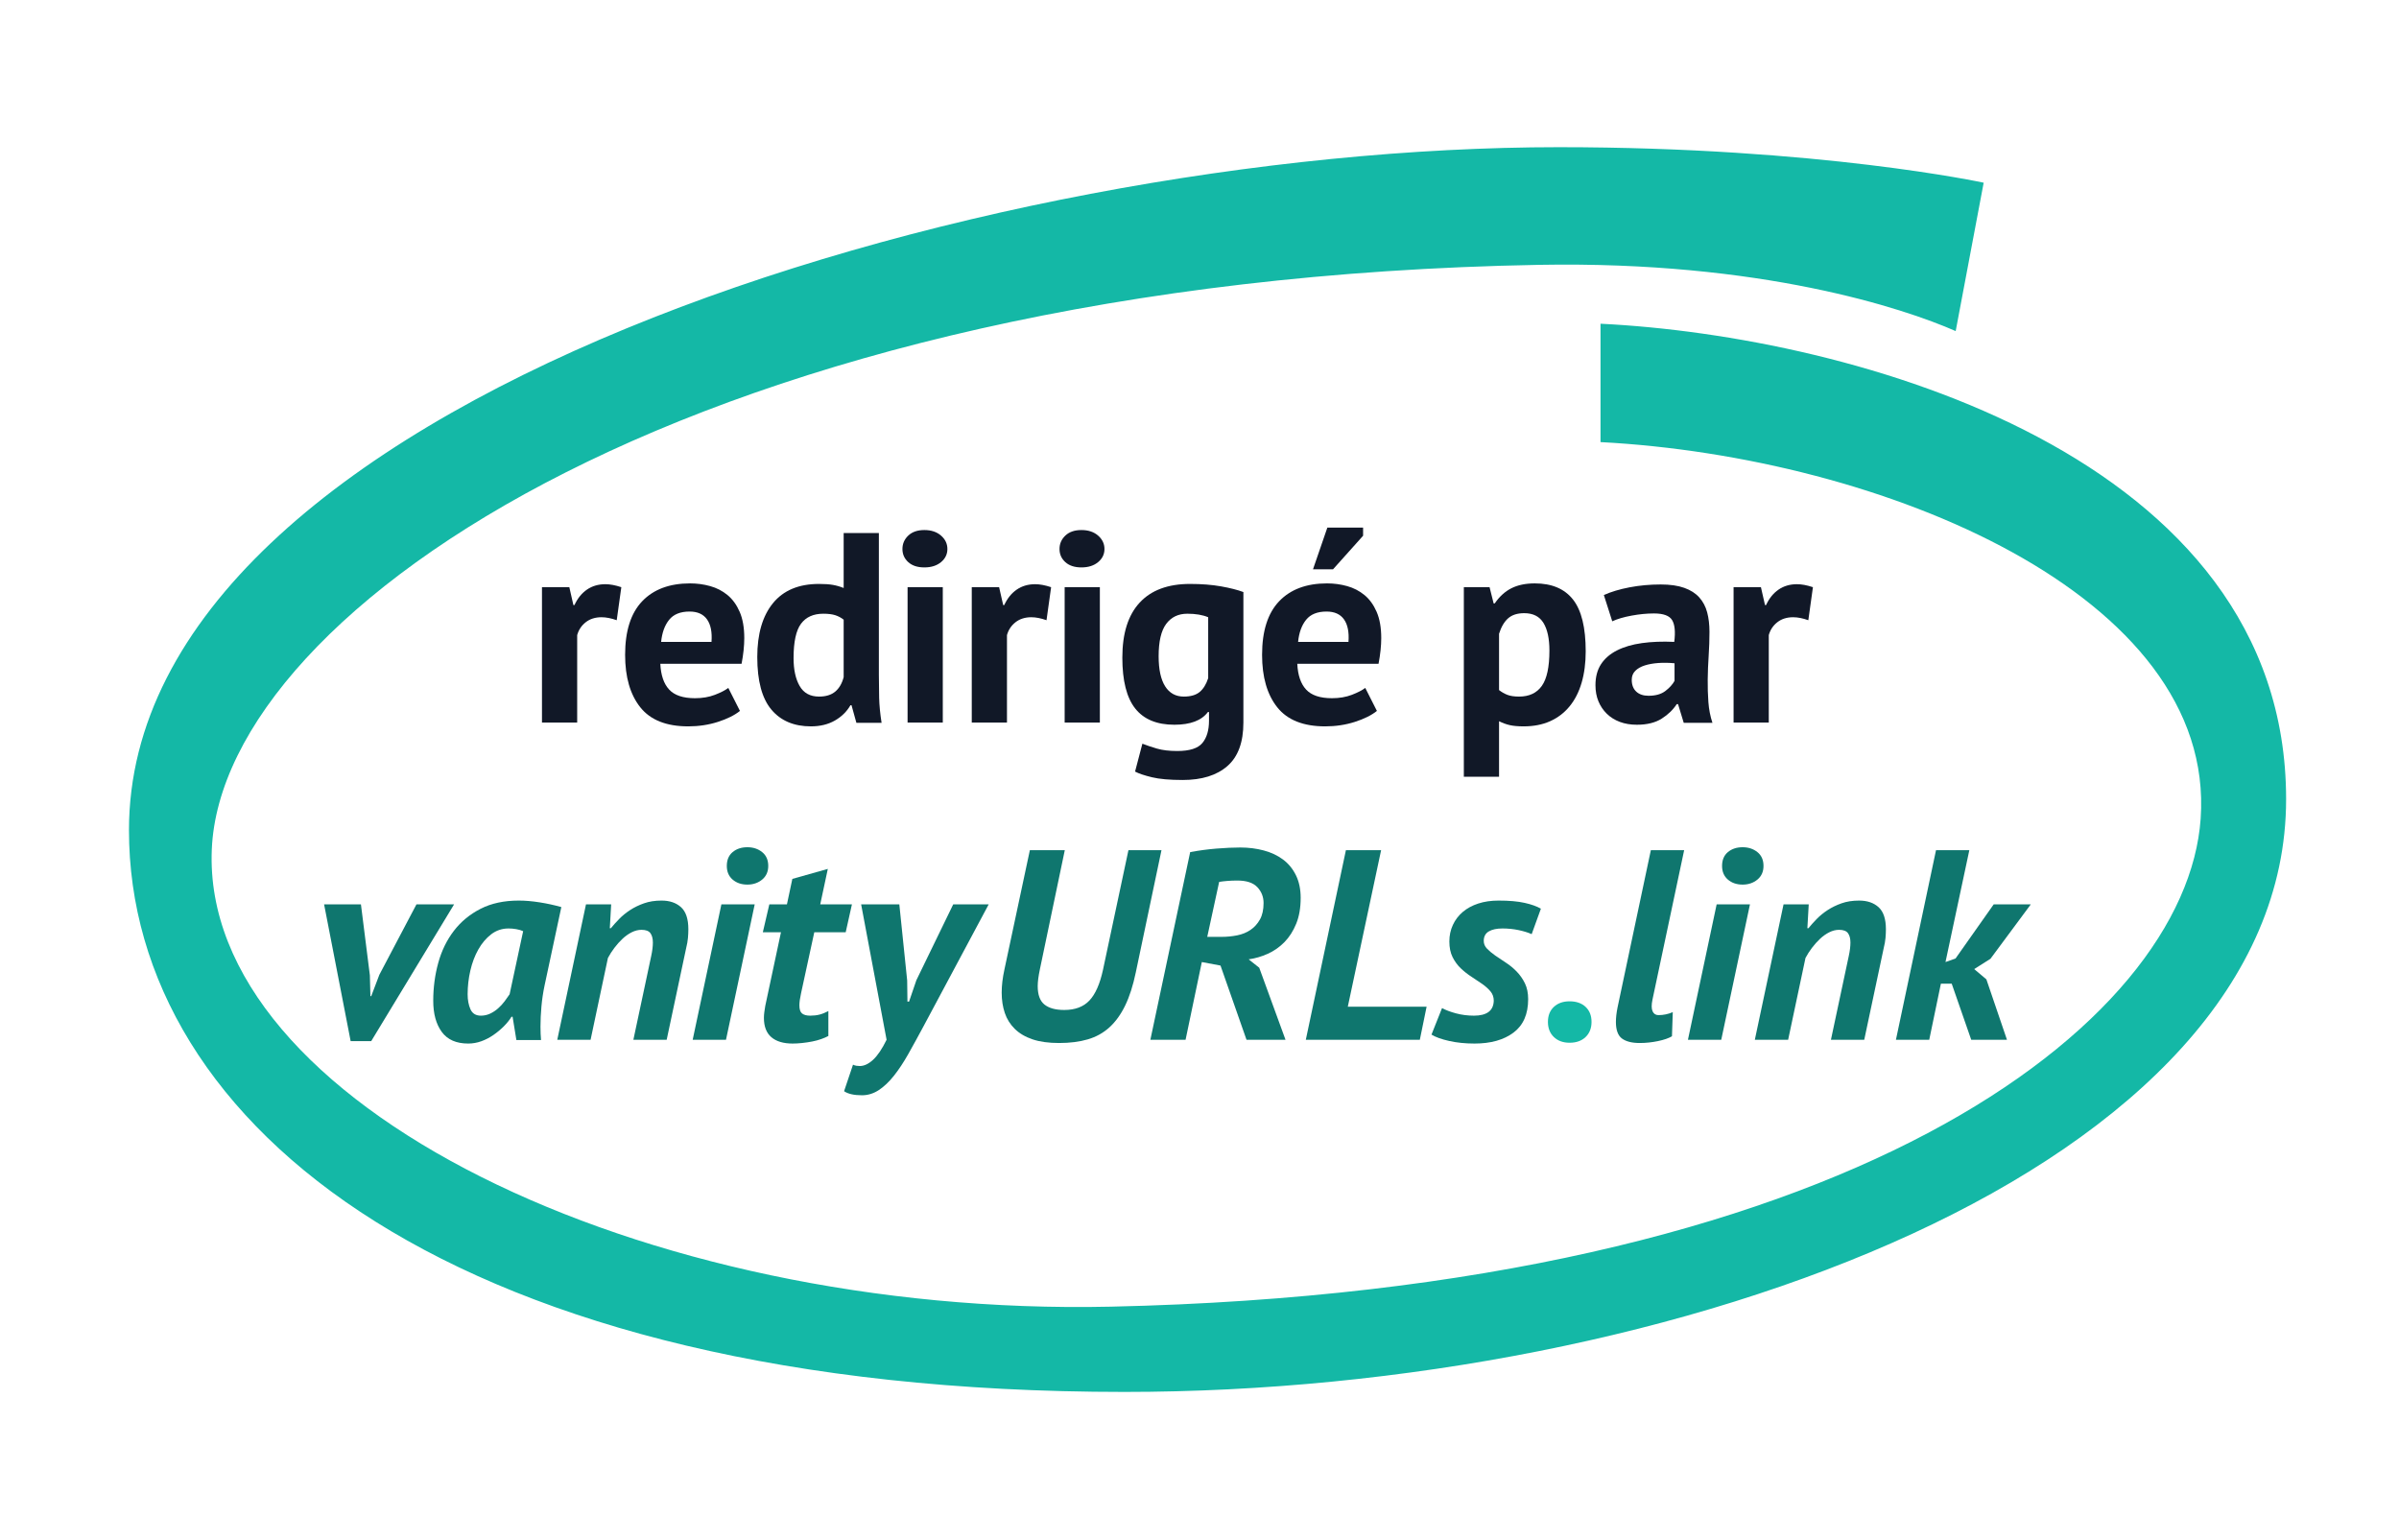
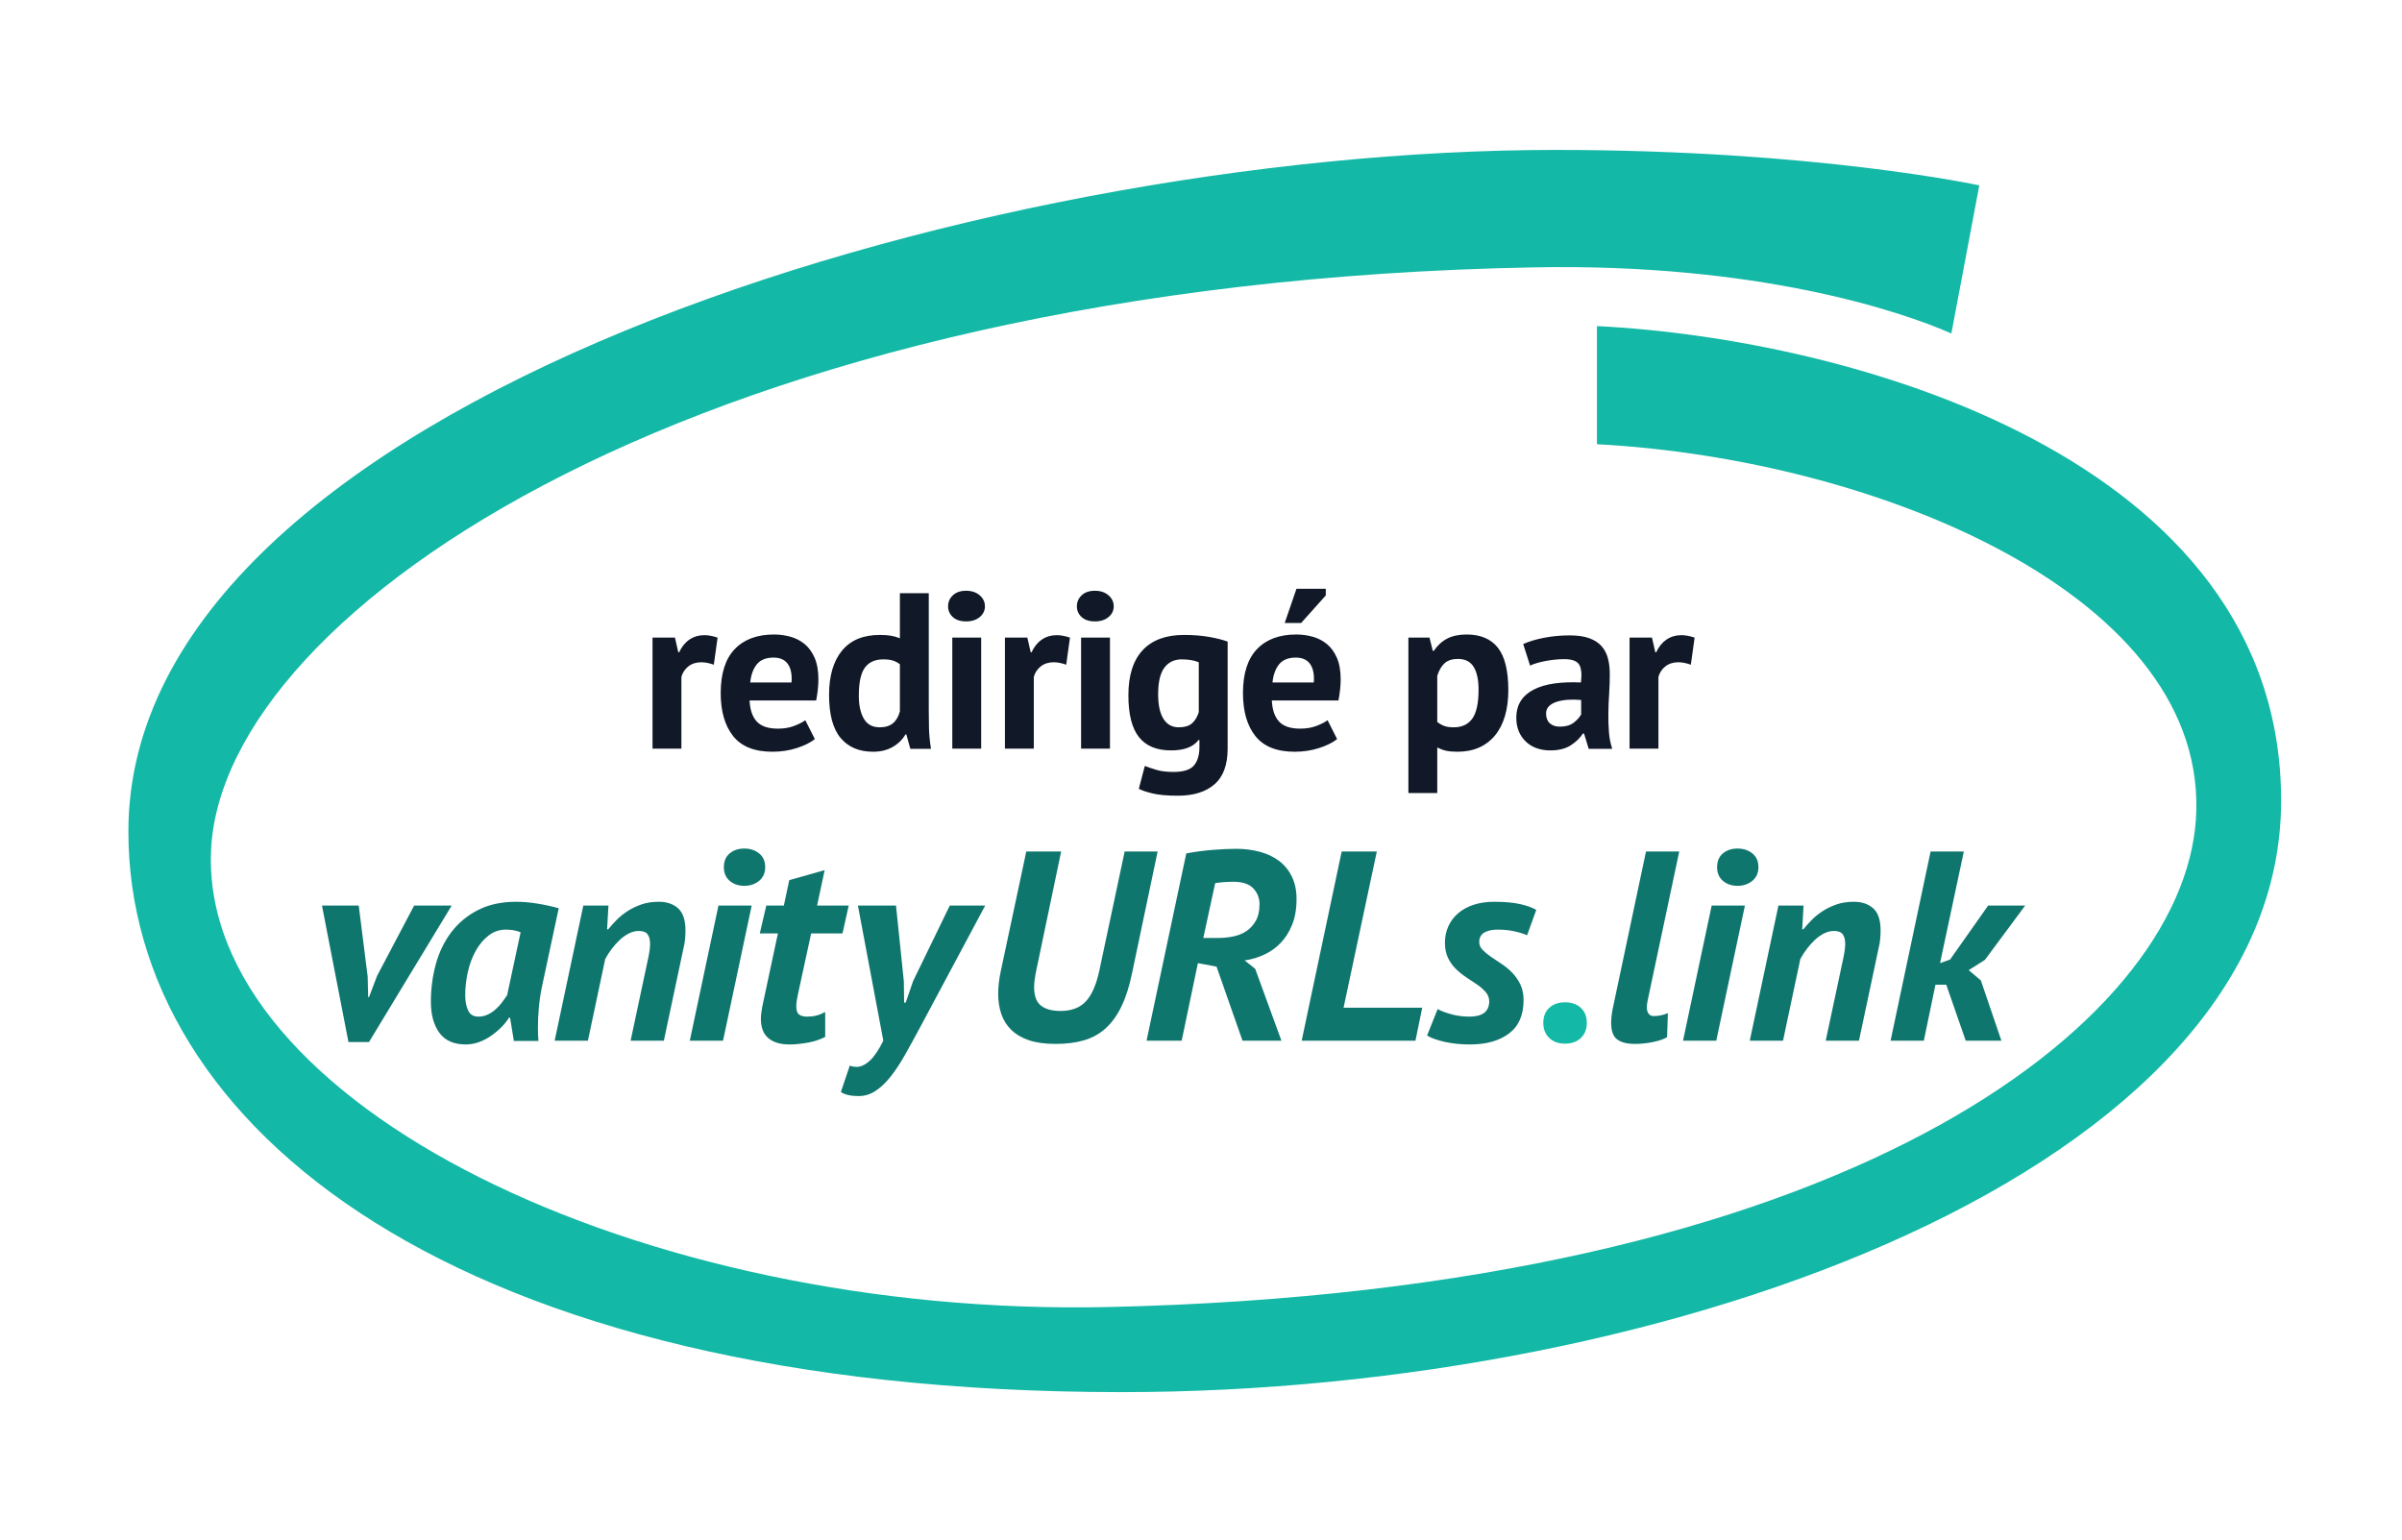
- <svg xmlns="http://www.w3.org/2000/svg" width="100%" height="100%" viewBox="0 0 10630 6821" version="1.1" xml:space="preserve" style="fill-rule:evenodd;clip-rule:evenodd;stroke-linejoin:round;stroke-miterlimit:2;">
-   <rect id="vanityURLs-link-redirigé" x="3.863" y="2.237" width="10625" height="6816.67" style="fill:none;" />
-   <g>
-     <g>
-       <path d="M1638.9,4322.07l2.4,92.4l3.6,-0l36,-94.8l164.4,-312l166.8,-0l-367.2,606l-91.2,-0l-117.6,-606l163.2,-0l39.6,314.4Z" style="fill:#0f766e;fill-rule:nonzero;" />
-       <path d="M2412.9,4367.67c-6.4,30.4 -11,61.2 -13.8,92.4c-2.8,31.2 -4.2,60.8 -4.2,88.8c-0,11.2 0.2,21.8 0.6,31.8c0.4,10 1,19.4 1.8,28.2l-109.2,-0l-16.8,-103.2l-4.8,-0c-8.8,14.4 -20.2,28.6 -34.2,42.6c-14,14 -29.4,26.8 -46.2,38.4c-16.8,11.6 -34.6,20.8 -53.4,27.6c-18.8,6.8 -38.2,10.2 -58.2,10.2c-52.8,-0 -91.8,-17.2 -117,-51.6c-25.2,-34.4 -37.8,-80.4 -37.8,-138c-0,-58.4 7.4,-114.4 22.2,-168c14.8,-53.6 37.8,-100.8 69,-141.6c31.2,-40.8 70.6,-73.4 118.2,-97.8c47.6,-24.4 104.2,-36.6 169.8,-36.6c28,-0 58.6,2.6 91.8,7.8c33.2,5.2 65.4,12.2 96.6,21l-74.4,348Zm-282,133.2c14.4,-0 28,-3 40.8,-9c12.8,-6 24.6,-13.8 35.4,-23.4c10.8,-9.6 20.4,-20 28.8,-31.2c8.4,-11.2 15.8,-21.6 22.2,-31.2l60,-279.6c-8.8,-4 -19,-7 -30.6,-9c-11.6,-2 -23,-3 -34.2,-3c-28.8,-0 -54.4,8.6 -76.8,25.8c-22.4,17.2 -41.4,39.6 -57,67.2c-15.6,27.6 -27.4,58.8 -35.4,93.6c-8,34.8 -12,69.8 -12,105c-0,25.6 4.2,47.8 12.6,66.6c8.4,18.8 23.8,28.2 46.2,28.2Z" style="fill:#0f766e;fill-rule:nonzero;" />
-       <path d="M2806.5,4607.67l79.2,-372c4.8,-22.4 7.2,-42 7.2,-58.8c-0,-17.6 -3.6,-31.4 -10.8,-41.4c-7.2,-10 -20.4,-15 -39.6,-15c-14.4,-0 -28.8,3.6 -43.2,10.8c-14.4,7.2 -28,16.8 -40.8,28.8c-12.8,12 -24.8,25.4 -36,40.2c-11.2,14.8 -20.8,29.8 -28.8,45l-76.8,362.4l-147.6,-0l127.2,-600l111.6,-0l-6,105.6l4.8,-0c10.4,-12.8 22.6,-26.4 36.6,-40.8c14,-14.4 30.2,-27.6 48.6,-39.6c18.4,-12 39,-22 61.8,-30c22.8,-8 48.6,-12 77.4,-12c36,-0 64.8,9.8 86.4,29.4c21.6,19.6 32.4,52.2 32.4,97.8c-0,12 -0.6,24.8 -1.8,38.4c-1.2,13.6 -3.8,28.4 -7.8,44.4l-86.4,406.8l-147.6,-0Z" style="fill:#0f766e;fill-rule:nonzero;" />
-       <path d="M3196.5,4007.67l147.6,-0l-127.2,600l-147.6,-0l127.2,-600Zm24,-170.4c-0,-26.4 8.6,-46.8 25.8,-61.2c17.2,-14.4 39,-21.6 65.4,-21.6c25.6,-0 47.4,7.2 65.4,21.6c18,14.4 27,34.8 27,61.2c-0,25.6 -9,45.8 -27,60.6c-18,14.8 -39.8,22.2 -65.4,22.2c-26.4,-0 -48.2,-7.4 -65.4,-22.2c-17.2,-14.8 -25.8,-35 -25.8,-60.6Z" style="fill:#0f766e;fill-rule:nonzero;" />
-       <path d="M3408.9,4007.67l78,-0l24,-112.8l157.2,-44.4l-33.6,157.2l140.4,-0l-27.6,123.6l-139.2,-0l-58.8,271.2c-4.8,21.6 -7.2,39.2 -7.2,52.8c-0,17.6 4,29.6 12,36c8,6.4 20,9.6 36,9.6c15.2,-0 29,-1.6 41.4,-4.8c12.4,-3.2 25.4,-8.4 39,-15.6l-0,110.4c-8.8,4.8 -19.4,9.4 -31.8,13.8c-12.4,4.4 -25.8,8 -40.2,10.8c-14.4,2.8 -29.2,5 -44.4,6.6c-15.2,1.6 -29.2,2.4 -42,2.4c-40.8,-0 -72.2,-9.4 -94.2,-28.2c-22,-18.8 -33,-47.4 -33,-85.8c-0,-8 0.6,-16.4 1.8,-25.2c1.2,-8.8 2.6,-18 4.2,-27.6l69.6,-326.4l-80.4,-0l28.8,-123.6Z" style="fill:#0f766e;fill-rule:nonzero;" />
-       <path d="M4019.7,4344.87l1.2,93.6l7.2,-0l32.4,-94.8l163.2,-336l157.2,-0l-288,538.8c-24,44.8 -46.6,86 -67.8,123.6c-21.2,37.6 -42.6,70 -64.2,97.2c-21.6,27.2 -44,48.4 -67.2,63.6c-23.2,15.2 -48,22.8 -74.4,22.8c-35.2,-0 -61.6,-6 -79.2,-18l39.6,-117.6c4.8,2.4 9.8,4 15,4.8c5.2,0.8 10.2,1.2 15,1.2c19.2,-0 38.8,-9.2 58.8,-27.6c20,-18.4 40,-48 60,-88.8l-112.8,-600l169.2,-0l34.8,337.2Z" style="fill:#0f766e;fill-rule:nonzero;" />
-       <path d="M5000.1,3767.67l146.4,-0l-114,542.4c-12,57.6 -27.6,106.2 -46.8,145.8c-19.2,39.6 -42.4,71.8 -69.6,96.6c-27.2,24.8 -59.2,42.6 -96,53.4c-36.8,10.8 -79.2,16.2 -127.2,16.2c-46.4,-0 -85.6,-5.4 -117.6,-16.2c-32,-10.8 -58.2,-26.2 -78.6,-46.2c-20.4,-20 -35.2,-43.6 -44.4,-70.8c-9.2,-27.2 -13.8,-57.2 -13.8,-90c-0,-16 1,-32.4 3,-49.2c2,-16.8 5,-34.4 9,-52.8l112.8,-529.2l154.8,-0l-110.4,528c-6.4,30.4 -9.6,55.2 -9.6,74.4c-0,38.4 10,65.6 30,81.6c20,16 49.2,24 87.6,24c48,-0 85.2,-14 111.6,-42c26.4,-28 46.4,-73.2 60,-135.6l112.8,-530.4Z" style="fill:#0f766e;fill-rule:nonzero;" />
-       <path d="M5273.7,3776.07c38.4,-7.2 77.2,-12.4 116.4,-15.6c39.2,-3.2 74.4,-4.8 105.6,-4.8c36.8,-0 71.6,4.4 104.4,13.2c32.8,8.8 61.2,22.2 85.2,40.2c24,18 43,41.2 57,69.6c14,28.4 21,61.8 21,100.2c-0,44 -6.6,82.2 -19.8,114.6c-13.2,32.4 -30.6,59.6 -52.2,81.6c-21.6,22 -46.2,39.2 -73.8,51.6c-27.6,12.4 -55.8,20.6 -84.6,24.6l46.8,37.2l116.4,319.2l-172.8,-0l-115.2,-328.8l-82.8,-15.6l-72,344.4l-156,-0l176.4,-831.6Zm75.6,375.6l63.6,-0c23.2,-0 46,-2.2 68.4,-6.6c22.4,-4.4 42.2,-12.4 59.4,-24c17.2,-11.6 31.2,-27 42,-46.2c10.8,-19.2 16.2,-43.6 16.2,-73.2c-0,-27.2 -9.2,-50.6 -27.6,-70.2c-18.4,-19.6 -48,-29.4 -88.8,-29.4c-16,-0 -31,0.6 -45,1.8c-14,1.2 -25.8,2.6 -35.4,4.2l-52.8,243.6Z" style="fill:#0f766e;fill-rule:nonzero;" />
-       <path d="M6291.3,4607.67l-505.2,-0l177.6,-840l156,-0l-147.6,693.6l349.2,-0l-30,146.4Z" style="fill:#0f766e;fill-rule:nonzero;" />
-       <path d="M6389.7,4467.27c16,8.8 36.6,16.6 61.8,23.4c25.2,6.8 51.8,10.2 79.8,10.2c28,-0 49.4,-5.4 64.2,-16.2c14.8,-10.8 22.6,-27.4 23.4,-49.8c-0,-16 -4.8,-29.8 -14.4,-41.4c-9.6,-11.6 -21.8,-22.6 -36.6,-33c-14.8,-10.4 -30.6,-21 -47.4,-31.8c-16.8,-10.8 -32.6,-23.2 -47.4,-37.2c-14.8,-14 -27,-30.6 -36.6,-49.8c-9.6,-19.2 -14.4,-42.4 -14.4,-69.6c-0,-26.4 5.2,-50.8 15.6,-73.2c10.4,-22.4 25,-41.6 43.8,-57.6c18.8,-16 41.6,-28.4 68.4,-37.2c26.8,-8.8 57,-13.2 90.6,-13.2c46.4,-0 84.8,3.4 115.2,10.2c30.4,6.8 54.4,15.4 72,25.8l-40.8,112.8c-16,-7.2 -35.4,-13.2 -58.2,-18c-22.8,-4.8 -46.6,-7.2 -71.4,-7.2c-25.6,-0 -45.8,4.4 -60.6,13.2c-14.8,8.8 -22.2,22.8 -22.2,42c-0,12.8 4.8,24.2 14.4,34.2c9.6,10 21.8,20.2 36.6,30.6c14.8,10.4 30.6,21 47.4,31.8c16.8,10.8 32.6,23.8 47.4,39c14.8,15.2 27,32.6 36.6,52.2c9.6,19.6 14.4,43 14.4,70.2c-0,66.4 -21.6,115.8 -64.8,148.2c-43.2,32.4 -100.8,48.6 -172.8,48.6c-40.8,-0 -78.2,-3.8 -112.2,-11.4c-34,-7.6 -60.2,-17 -78.6,-28.2l46.8,-117.6Z" style="fill:#0f766e;fill-rule:nonzero;" />
-       <path d="M6858.9,4528.47c-0,-28 8.8,-50.2 26.4,-66.6c17.6,-16.4 40.8,-24.6 69.6,-24.6c29.6,-0 53.2,8.2 70.8,24.6c17.6,16.4 26.4,38.6 26.4,66.6c-0,28 -8.8,50.4 -26.4,67.2c-17.6,16.8 -41.2,25.2 -70.8,25.2c-28.8,-0 -52,-8.4 -69.6,-25.2c-17.6,-16.8 -26.4,-39.2 -26.4,-67.2Z" style="fill:#14b8a6;fill-rule:nonzero;" />
-       <path d="M7322.1,4430.07c-4.8,23.2 -4.6,40.4 0.6,51.6c5.2,11.2 13.8,16.8 25.8,16.8c22.4,-0 43.6,-4.4 63.6,-13.2l-3.6,106.8c-14.4,8.8 -35.2,16 -62.4,21.6c-27.2,5.6 -54,8.4 -80.4,8.4c-34.4,-0 -60.6,-6.6 -78.6,-19.8c-18,-13.2 -27,-37.8 -27,-73.8c-0,-18.4 2.4,-39.6 7.2,-63.6l147.6,-697.2l147.6,-0l-140.4,662.4Z" style="fill:#0f766e;fill-rule:nonzero;" />
-       <path d="M7606.5,4007.67l147.6,-0l-127.2,600l-147.6,-0l127.2,-600Zm24,-170.4c-0,-26.4 8.6,-46.8 25.8,-61.2c17.2,-14.4 39,-21.6 65.4,-21.6c25.6,-0 47.4,7.2 65.4,21.6c18,14.4 27,34.8 27,61.2c-0,25.6 -9,45.8 -27,60.6c-18,14.8 -39.8,22.2 -65.4,22.2c-26.4,-0 -48.2,-7.4 -65.4,-22.2c-17.2,-14.8 -25.8,-35 -25.8,-60.6Z" style="fill:#0f766e;fill-rule:nonzero;" />
-       <path d="M8112.9,4607.67l79.2,-372c4.8,-22.4 7.2,-42 7.2,-58.8c-0,-17.6 -3.6,-31.4 -10.8,-41.4c-7.2,-10 -20.4,-15 -39.6,-15c-14.4,-0 -28.8,3.6 -43.2,10.8c-14.4,7.2 -28,16.8 -40.8,28.8c-12.8,12 -24.8,25.4 -36,40.2c-11.2,14.8 -20.8,29.8 -28.8,45l-76.8,362.4l-147.6,-0l127.2,-600l111.6,-0l-6,105.6l4.8,-0c10.4,-12.8 22.6,-26.4 36.6,-40.8c14,-14.4 30.2,-27.6 48.6,-39.6c18.4,-12 39,-22 61.8,-30c22.8,-8 48.6,-12 77.4,-12c36,-0 64.8,9.8 86.4,29.4c21.6,19.6 32.4,52.2 32.4,97.8c-0,12 -0.6,24.8 -1.8,38.4c-1.2,13.6 -3.8,28.4 -7.8,44.4l-86.4,406.8l-147.6,-0Z" style="fill:#0f766e;fill-rule:nonzero;" />
-       <path d="M8648.1,4359.27l-48,-0l-51.6,248.4l-147.6,-0l177.6,-840l147.6,-0l-105.6,495.6l44.4,-15.6l169.2,-240l164.4,-0l-178.8,241.2l-72,45.6l54,45.6l91.2,267.6l-158.4,-0l-86.4,-248.4Z" style="fill:#0f766e;fill-rule:nonzero;" />
-     </g>
-   </g>
-   <path id="Swoop" d="M6908.22,652.237c-2572.32,-0 -6336.76,1133.05 -6336.76,3026.55c0,1307.54 1443.22,2489.49 4411.01,2489.49c2444.91,-0 5147.32,-992.83 5147.32,-2626.6c-0,-1525.67 -1920.88,-2052.25 -3037.91,-2107.09l-0,524.561c1245.7,65.6 2727.88,676.962 2659.28,1668.35c-62.736,906.654 -1554.12,2090.15 -4828.12,2162.91c-2083.52,46.299 -4032.13,-904.418 -3984.55,-2026.48c45.311,-1068.68 2178.58,-2523.85 5882.4,-2590.33c979.523,-17.581 1612.68,191.609 1844.77,293.616l124.019,-657.537c0,0 -725.194,-157.431 -1881.47,-157.431Z" style="fill:#14b8a6;fill-rule:nonzero;" />
-   <g id="Redirigé">
-     <path d="M2732.7,2748.47c-24.8,-8.8 -47.2,-13.2 -67.2,-13.2c-28,0 -51.4,7.4 -70.2,22.2c-18.8,14.8 -31.4,33.8 -37.8,57l-0,387.6l-156,0l-0,-600l121.2,0l18,79.2l4.8,0c13.6,-29.6 32,-52.4 55.2,-68.4c23.2,-16 50.4,-24 81.6,-24c20.8,0 44.4,4.4 70.8,13.2l-20.4,146.4Z" style="fill:#111827;fill-rule:nonzero;" />
-     <path d="M3278.7,3150.47c-24,19.2 -56.6,35.4 -97.8,48.6c-41.2,13.2 -85,19.8 -131.4,19.8c-96.8,0 -167.6,-28.2 -212.4,-84.6c-44.8,-56.4 -67.2,-133.8 -67.2,-232.2c-0,-105.6 25.2,-184.8 75.6,-237.6c50.4,-52.8 121.2,-79.2 212.4,-79.2c30.4,0 60,4 88.8,12c28.8,8 54.4,21.2 76.8,39.6c22.4,18.4 40.4,43.2 54,74.4c13.6,31.2 20.4,70 20.4,116.4c-0,16.8 -1,34.8 -3,54c-2,19.2 -5,39.2 -9,60l-360,0c2.4,50.4 15.4,88.4 39,114c23.6,25.6 61.8,38.4 114.6,38.4c32.8,0 62.2,-5 88.2,-15c26,-10 45.8,-20.2 59.4,-30.6l51.6,102Zm-223.2,-440.4c-40.8,0 -71,12.2 -90.6,36.6c-19.6,24.4 -31.4,57 -35.4,97.8l223.2,0c3.2,-43.2 -3.4,-76.4 -19.8,-99.6c-16.4,-23.2 -42.2,-34.8 -77.4,-34.8Z" style="fill:#111827;fill-rule:nonzero;" />
-     <path d="M3894.3,2990.87c-0,33.6 0.4,67.2 1.2,100.8c0.8,33.6 4.4,70.8 10.8,111.6l-111.6,0l-21.6,-78l-4.8,0c-16,28 -39,50.6 -69,67.8c-30,17.2 -65.4,25.8 -106.2,25.8c-75.2,0 -133.6,-24.8 -175.2,-74.4c-41.6,-49.6 -62.4,-127.2 -62.4,-232.8c-0,-102.4 23.2,-182 69.6,-238.8c46.4,-56.8 114.4,-85.2 204,-85.2c24.8,0 45.2,1.4 61.2,4.2c16,2.8 32,7.4 48,13.8l-0,-243.6l156,0l-0,628.8Zm-265.2,96c30.4,0 54.4,-7.4 72,-22.2c17.6,-14.8 30,-36.2 37.2,-64.2l-0,-254.4c-11.2,-8.8 -23.6,-15.4 -37.2,-19.8c-13.6,-4.4 -31.2,-6.6 -52.8,-6.6c-44,0 -77,14.8 -99,44.4c-22,29.6 -33,80.4 -33,152.4c-0,51.2 9,92.4 27,123.6c18,31.2 46.6,46.8 85.8,46.8Z" style="fill:#111827;fill-rule:nonzero;" />
-     <path d="M4021.5,2602.07l156,0l-0,600l-156,0l-0,-600Zm-22.8,-169.2c-0,-23.2 8.6,-43 25.8,-59.4c17.2,-16.4 41,-24.6 71.4,-24.6c30.4,0 55,8.2 73.8,24.6c18.8,16.4 28.2,36.2 28.2,59.4c-0,23.2 -9.4,42.6 -28.2,58.2c-18.8,15.6 -43.4,23.4 -73.8,23.4c-30.4,0 -54.2,-7.8 -71.4,-23.4c-17.2,-15.6 -25.8,-35 -25.8,-58.2Z" style="fill:#111827;fill-rule:nonzero;" />
-     <path d="M4637.1,2748.47c-24.8,-8.8 -47.2,-13.2 -67.2,-13.2c-28,0 -51.4,7.4 -70.2,22.2c-18.8,14.8 -31.4,33.8 -37.8,57l-0,387.6l-156,0l-0,-600l121.2,0l18,79.2l4.8,0c13.6,-29.6 32,-52.4 55.2,-68.4c23.2,-16 50.4,-24 81.6,-24c20.8,0 44.4,4.4 70.8,13.2l-20.4,146.4Z" style="fill:#111827;fill-rule:nonzero;" />
-     <path d="M4717.5,2602.07l156,0l-0,600l-156,0l-0,-600Zm-22.8,-169.2c-0,-23.2 8.6,-43 25.8,-59.4c17.2,-16.4 41,-24.6 71.4,-24.6c30.4,0 55,8.2 73.8,24.6c18.8,16.4 28.2,36.2 28.2,59.4c-0,23.2 -9.4,42.6 -28.2,58.2c-18.8,15.6 -43.4,23.4 -73.8,23.4c-30.4,0 -54.2,-7.8 -71.4,-23.4c-17.2,-15.6 -25.8,-35 -25.8,-58.2Z" style="fill:#111827;fill-rule:nonzero;" />
-     <path d="M5509.5,3202.07c-0,87.2 -23.6,151.4 -70.8,192.6c-47.2,41.2 -113.2,61.8 -198,61.8c-57.6,0 -103,-4 -136.2,-12c-33.2,-8 -58.2,-16.4 -75,-25.2l32.4,-123.6c18.4,7.2 39.8,14.4 64.2,21.6c24.4,7.2 54.6,10.8 90.6,10.8c54.4,0 91.4,-11.8 111,-35.4c19.6,-23.6 29.4,-56.6 29.4,-99l-0,-38.4l-4.8,0c-28,37.6 -77.6,56.4 -148.8,56.4c-77.6,0 -135.4,-24 -173.4,-72c-38,-48 -57,-123.2 -57,-225.6c-0,-107.2 25.6,-188.4 76.8,-243.6c51.2,-55.2 125.6,-82.8 223.2,-82.8c51.2,0 97,3.6 137.4,10.8c40.4,7.2 73.4,15.6 99,25.2l-0,578.4Zm-264,-115.2c30.4,0 53.8,-6.8 70.2,-20.4c16.4,-13.6 29,-34 37.8,-61.2l-0,-270c-24.8,-10.4 -55.6,-15.6 -92.4,-15.6c-40,0 -71.2,15 -93.6,45c-22.4,30 -33.6,77.8 -33.6,143.4c-0,58.4 9.6,102.8 28.8,133.2c19.2,30.4 46.8,45.6 82.8,45.6Z" style="fill:#111827;fill-rule:nonzero;" />
-     <path d="M6101.1,3150.47c-24,19.2 -56.6,35.4 -97.8,48.6c-41.2,13.2 -85,19.8 -131.4,19.8c-96.8,0 -167.6,-28.2 -212.4,-84.6c-44.8,-56.4 -67.2,-133.8 -67.2,-232.2c-0,-105.6 25.2,-184.8 75.6,-237.6c50.4,-52.8 121.2,-79.2 212.4,-79.2c30.4,0 60,4 88.8,12c28.8,8 54.4,21.2 76.8,39.6c22.4,18.4 40.4,43.2 54,74.4c13.6,31.2 20.4,70 20.4,116.4c-0,16.8 -1,34.8 -3,54c-2,19.2 -5,39.2 -9,60l-360,0c2.4,50.4 15.4,88.4 39,114c23.6,25.6 61.8,38.4 114.6,38.4c32.8,0 62.2,-5 88.2,-15c26,-10 45.8,-20.2 59.4,-30.6l51.6,102Zm-223.2,-440.4c-40.8,0 -71,12.2 -90.6,36.6c-19.6,24.4 -31.4,57 -35.4,97.8l223.2,0c3.2,-43.2 -3.4,-76.4 -19.8,-99.6c-16.4,-23.2 -42.2,-34.8 -77.4,-34.8Zm3.6,-372l158.4,0l-0,36l-133.2,148.8l-88.8,0l63.6,-184.8Z" style="fill:#111827;fill-rule:nonzero;" />
-     <path d="M6486.3,2602.07l114,0l18,72l4.8,0c20.8,-30.4 45.4,-52.8 73.8,-67.2c28.4,-14.4 63,-21.6 103.8,-21.6c75.2,0 131.6,23.8 169.2,71.4c37.6,47.6 56.4,124.2 56.4,229.8c-0,51.2 -6,97.4 -18,138.6c-12,41.2 -29.8,76.2 -53.4,105c-23.6,28.8 -52.4,50.8 -86.4,66c-34,15.2 -73,22.8 -117,22.8c-24.8,0 -45.2,-1.8 -61.2,-5.4c-16,-3.6 -32,-9.4 -48,-17.4l-0,246l-156,0l-0,-840Zm267.6,115.2c-30.4,0 -54.2,7.6 -71.4,22.8c-17.2,15.2 -30.6,38 -40.2,68.4l-0,249.6c11.2,8.8 23.4,15.8 36.6,21c13.2,5.2 30.6,7.8 52.2,7.8c44.8,0 78.4,-15.8 100.8,-47.4c22.4,-31.6 33.6,-83.8 33.6,-156.6c-0,-52.8 -8.8,-93.6 -26.4,-122.4c-17.6,-28.8 -46,-43.2 -85.2,-43.2Z" style="fill:#111827;fill-rule:nonzero;" />
-     <path d="M7106.7,2636.87c32,-14.4 70,-25.8 114,-34.2c44,-8.4 90,-12.6 138,-12.6c41.6,0 76.4,5 104.4,15c28,10 50.2,24.2 66.6,42.6c16.4,18.4 28,40.4 34.8,66c6.8,25.6 10.2,54.4 10.2,86.4c-0,35.2 -1.2,70.6 -3.6,106.2c-2.4,35.6 -3.8,70.6 -4.2,105c-0.4,34.4 0.6,67.8 3,100.2c2.4,32.4 8.4,63 18,91.8l-127.2,0l-25.2,-82.8l-6,0c-16,24.8 -38.2,46.2 -66.6,64.2c-28.4,18 -65,27 -109.8,27c-28,0 -53.2,-4.2 -75.6,-12.6c-22.4,-8.4 -41.6,-20.4 -57.6,-36c-16,-15.6 -28.4,-34 -37.2,-55.2c-8.8,-21.2 -13.2,-45 -13.2,-71.4c-0,-36.8 8.2,-67.8 24.6,-93c16.4,-25.2 40,-45.6 70.8,-61.2c30.8,-15.6 67.6,-26.4 110.4,-32.4c42.8,-6 90.6,-7.8 143.4,-5.4c5.6,-44.8 2.4,-77 -9.6,-96.6c-12,-19.6 -38.8,-29.4 -80.4,-29.4c-31.2,0 -64.2,3.2 -99,9.6c-34.8,6.4 -63.4,14.8 -85.8,25.2l-37.2,-116.4Zm198,446.4c31.2,0 56,-7 74.4,-21c18.4,-14 32,-29 40.8,-45l-0,-78c-24.8,-2.4 -48.6,-2.8 -71.4,-1.2c-22.8,1.6 -43,5.2 -60.6,10.8c-17.6,5.6 -31.6,13.6 -42,24c-10.4,10.4 -15.6,23.6 -15.6,39.6c-0,22.4 6.6,39.8 19.8,52.2c13.2,12.4 31.4,18.6 54.6,18.6Z" style="fill:#111827;fill-rule:nonzero;" />
-     <path d="M8012.7,2748.47c-24.8,-8.8 -47.2,-13.2 -67.2,-13.2c-28,0 -51.4,7.4 -70.2,22.2c-18.8,14.8 -31.4,33.8 -37.8,57l-0,387.6l-156,0l-0,-600l121.2,0l18,79.2l4.8,0c13.6,-29.6 32,-52.4 55.2,-68.4c23.2,-16 50.4,-24 81.6,-24c20.8,0 44.4,4.4 70.8,13.2l-20.4,146.4Z" style="fill:#111827;fill-rule:nonzero;" />
-   </g>
+ <svg xmlns="http://www.w3.org/2000/svg" xml:space="preserve" style="fill-rule:evenodd;clip-rule:evenodd;stroke-linejoin:round;stroke-miterlimit:2" viewBox="0 0 1125 721">
+   <path d="M.258.864h1124v720H.258z" style="fill:none" />
+   <path d="m172.19 457.335.253 9.747h.379l3.798-10 17.341-32.911h17.595l-38.734 63.923h-9.62l-12.405-63.923h17.215zm81.644 4.81a84 84 0 0 0-1.455 9.747 105 105 0 0 0-.443 9.367q0 1.771.063 3.354t.19 2.975H240.67l-1.772-10.886h-.507q-1.392 2.279-3.607 4.494a35 35 0 0 1-4.873 4.05 24.6 24.6 0 0 1-5.633 2.911 17.9 17.9 0 0 1-6.14 1.076q-8.354 0-12.341-5.443t-3.987-14.556q0-9.241 2.341-17.722t7.279-14.936q4.936-6.456 12.468-10.317 7.531-3.86 17.911-3.86 4.431 0 9.684.822a87 87 0 0 1 10.189 2.216zm-29.746 14.051q2.278 0 4.304-.95a15.5 15.5 0 0 0 3.734-2.468 22.4 22.4 0 0 0 3.038-3.291 74 74 0 0 0 2.341-3.291l6.329-29.494q-1.392-.633-3.227-.949a21 21 0 0 0-3.608-.317q-4.557 0-8.101 2.722t-6.013 7.088q-2.468 4.368-3.734 9.874a49.3 49.3 0 0 0-1.266 11.076q0 4.05 1.329 7.025 1.33 2.975 4.874 2.975m71.265 11.265 8.354-39.24q.76-3.544.76-6.202 0-2.786-1.139-4.367-1.14-1.583-4.178-1.583-2.279 0-4.556 1.14-2.279 1.139-4.304 3.038a33.5 33.5 0 0 0-3.798 4.24 34.5 34.5 0 0 0-3.038 4.747l-8.101 38.227h-15.569l13.417-63.29h11.772l-.633 11.139h.507a66 66 0 0 1 3.86-4.304q2.215-2.278 5.127-4.177t6.519-3.165q3.608-1.265 8.164-1.265 5.697 0 9.114 3.101t3.418 10.316q0 1.899-.19 4.051t-.823 4.683l-9.114 42.911zm41.139-63.29h15.569l-13.417 63.29h-15.57zm2.532-17.975q0-4.177 2.721-6.455t6.899-2.279q4.05 0 6.898 2.279t2.848 6.455q0 4.05-2.848 6.393-2.847 2.341-6.898 2.341-4.178 0-6.899-2.341t-2.721-6.393m19.873 17.975h8.228l2.531-11.899 16.582-4.683-3.544 16.582h14.81l-2.911 13.038h-14.684l-6.202 28.607q-.76 3.418-.76 5.569 0 2.786 1.266 3.798t3.798 1.013q2.405 0 4.367-.507 1.962-.506 4.113-1.645v11.645q-1.392.76-3.354 1.456a29.5 29.5 0 0 1-4.24 1.139 55 55 0 0 1-4.684.696 43 43 0 0 1-4.43.253q-6.456 0-9.937-2.974t-3.481-9.051q0-1.266.19-2.658.19-1.393.443-2.911l7.342-34.43h-8.481zm64.43 35.569.126 9.873h.76l3.417-10 17.215-35.442h16.583l-30.38 56.835a701 701 0 0 1-7.152 13.038q-3.354 5.948-6.772 10.253-3.417 4.304-7.088 6.708-3.672 2.406-7.848 2.405-5.57 0-8.355-1.898l4.177-12.405a5.3 5.3 0 0 0 1.583.506q.823.126 1.582.127 3.038 0 6.202-2.912t6.329-9.367l-11.898-63.29h17.848zm103.416-60.886h15.443l-12.025 57.215q-1.898 9.114-4.937 15.38-3.038 6.266-7.341 10.19t-10.127 5.632q-5.823 1.71-13.417 1.709-7.342 0-12.405-1.709-5.064-1.708-8.291-4.873a18.7 18.7 0 0 1-4.684-7.468q-1.456-4.304-1.456-9.494 0-2.532.317-5.19a59 59 0 0 1 .949-5.569l11.899-55.823h16.329l-11.646 55.696q-1.012 4.81-1.012 7.848 0 6.076 3.164 8.608 3.165 2.53 9.241 2.531 7.595 0 11.772-4.43 4.176-4.43 6.329-14.304zm28.861.887q6.075-1.14 12.278-1.646 6.202-.507 11.139-.506 5.823 0 11.013 1.392t8.987 4.241q3.798 2.847 6.013 7.341t2.215 10.57q0 6.962-2.089 12.088-2.088 5.127-5.506 8.608a25.4 25.4 0 0 1-7.785 5.443q-4.367 1.962-8.924 2.595l4.937 3.924 12.278 33.67h-18.227l-12.152-34.683-8.734-1.645-7.595 36.328h-16.456zm7.975 39.619h6.708q3.672 0 7.215-.696 3.545-.696 6.266-2.531t4.431-4.874q1.708-3.038 1.708-7.721 0-4.304-2.911-7.405t-9.367-3.101q-2.532 0-4.747.189a49 49 0 0 0-3.734.443zm99.366 48.101h-53.291l18.734-88.607h16.456l-15.57 73.164h36.835zm10.379-14.81q2.532 1.393 6.519 2.469t8.418 1.076q4.43 0 6.772-1.709t2.468-5.253q0-2.532-1.519-4.367-1.518-1.836-3.86-3.481a146 146 0 0 0-5-3.355 34 34 0 0 1-5-3.924q-2.341-2.215-3.861-5.253-1.52-3.037-1.519-7.342 0-4.176 1.646-7.721a17.65 17.65 0 0 1 4.62-6.076q2.975-2.532 7.215-3.924t9.557-1.392q7.341 0 12.152 1.076 4.81 1.075 7.595 2.721l-4.304 11.899q-2.532-1.14-6.139-1.899a36.5 36.5 0 0 0-7.532-.76q-4.05 0-6.392 1.393-2.343 1.392-2.342 4.43 0 2.025 1.519 3.608 1.519 1.582 3.861 3.228a145 145 0 0 0 5 3.354 28.5 28.5 0 0 1 5 4.114 21.2 21.2 0 0 1 3.86 5.506q1.52 3.102 1.519 7.405 0 10.506-6.835 15.633-6.836 5.127-18.228 5.126-6.456 0-11.835-1.202-5.38-1.203-8.291-2.975z" style="fill:#0f766e;fill-rule:nonzero" />
+   <path d="M722.818 479.107q0-4.43 2.784-7.025 2.785-2.595 7.342-2.595 4.683 0 7.468 2.595t2.785 7.025-2.785 7.088q-2.784 2.66-7.468 2.659-4.557 0-7.342-2.659t-2.784-7.088" style="fill:#14b8a6;fill-rule:nonzero" />
+   <path d="M771.678 468.727q-.759 3.672.063 5.443.823 1.773 2.722 1.772a16.5 16.5 0 0 0 6.709-1.392l-.38 11.266q-2.279 1.392-6.582 2.278-4.305.886-8.481.886-5.444 0-8.291-2.088-2.848-2.09-2.848-7.785 0-2.911.759-6.709l15.569-73.544h15.57zm30-44.556h15.569l-13.417 63.29h-15.57zm2.531-17.975q0-4.177 2.722-6.455t6.898-2.279q4.051 0 6.899 2.279t2.848 6.455q0 4.05-2.848 6.393-2.848 2.341-6.899 2.341-4.177 0-6.898-2.341t-2.722-6.393m50.886 81.265 8.354-39.24q.76-3.544.76-6.202 0-2.786-1.139-4.367-1.14-1.583-4.178-1.583-2.279 0-4.557 1.14t-4.303 3.038a33.5 33.5 0 0 0-3.798 4.24 34.5 34.5 0 0 0-3.038 4.747l-8.101 38.227h-15.569l13.417-63.29h11.772l-.633 11.139h.507a66 66 0 0 1 3.86-4.304q2.216-2.278 5.127-4.177 2.912-1.899 6.519-3.165 3.607-1.265 8.164-1.265 5.697 0 9.114 3.101t3.418 10.316q0 1.899-.19 4.051t-.823 4.683l-9.114 42.911zm56.455-26.202h-5.063l-5.443 26.202h-15.57l18.734-88.607h15.57l-11.139 52.279 4.683-1.646 17.848-25.316h17.342l-18.861 25.443-7.595 4.81 5.697 4.81 9.62 28.227h-16.709z" style="fill:#0f766e;fill-rule:nonzero" />
+   <path d="M728.559 70.226c-271.339 0-668.428 119.518-668.428 319.253 0 137.925 152.237 262.602 465.292 262.602 257.9 0 542.962-104.728 542.962-277.065 0-160.934-202.622-216.48-320.451-222.265v55.332c131.402 6.92 287.748 71.409 280.512 175.985-6.618 95.638-163.935 220.478-509.291 228.153-219.779 4.884-425.326-95.402-420.307-213.762 4.779-112.729 229.806-266.227 620.501-273.239 103.324-1.855 170.113 20.212 194.594 30.972l13.082-69.36s-76.497-16.606-198.466-16.606" style="fill:#14b8a6;fill-rule:nonzero" />
+   <path d="M334.323 311.352q-3.225-1.144-5.824-1.144-3.64 0-6.084 1.924-2.445 1.923-3.276 4.94v33.592h-13.52v-52h10.504l1.56 6.864h.416q1.767-3.849 4.784-5.928 3.015-2.08 7.072-2.08 2.704 0 6.136 1.144zm47.32 34.84q-3.12 2.496-8.476 4.212t-11.388 1.716q-12.585 0-18.408-7.332t-5.824-20.124q0-13.728 6.552-20.592t18.408-6.864q3.952 0 7.696 1.04t6.656 3.432 4.68 6.448q1.767 4.055 1.768 10.088 0 2.184-.26 4.68a62 62 0 0 1-.78 5.2h-31.2q.312 6.552 3.38 9.88 3.068 3.327 9.932 3.328 4.263 0 7.644-1.3 3.38-1.3 5.148-2.652zm-19.344-38.168q-5.304 0-7.852 3.172t-3.068 8.476h19.344q.416-5.616-1.716-8.632t-6.708-3.016m72.696 24.336q0 4.368.104 8.736.103 4.368.936 9.672h-9.672l-1.872-6.76h-.416q-2.08 3.64-5.98 5.876t-9.204 2.236q-9.777 0-15.184-6.448-5.409-6.448-5.408-20.176 0-13.313 6.032-20.696 6.031-7.384 17.68-7.384 3.223 0 5.304.364 2.08.363 4.16 1.196v-21.112h13.52zm-22.984 8.32q3.951 0 6.24-1.924 2.288-1.925 3.224-5.564v-22.048a10.3 10.3 0 0 0-3.224-1.716q-1.768-.572-4.576-.572-5.721 0-8.58 3.848t-2.86 13.208q0 6.656 2.34 10.712t7.436 4.056m34.008-42.016h13.52v52h-13.52zM444.043 284q0-3.017 2.236-5.148 2.235-2.133 6.188-2.132 3.951 0 6.396 2.132 2.444 2.131 2.444 5.148 0 3.015-2.444 5.044t-6.396 2.028-6.188-2.028q-2.236-2.029-2.236-5.044m55.328 27.352q-3.225-1.144-5.824-1.144-3.64 0-6.084 1.924-2.445 1.923-3.276 4.94v33.592h-13.52v-52h10.504l1.56 6.864h.416q1.767-3.849 4.784-5.928 3.015-2.08 7.072-2.08 2.704 0 6.136 1.144zm6.968-12.688h13.52v52h-13.52zM504.363 284q0-3.017 2.236-5.148 2.235-2.133 6.188-2.132 3.951 0 6.396 2.132 2.444 2.131 2.444 5.148 0 3.015-2.444 5.044t-6.396 2.028-6.188-2.028q-2.236-2.029-2.236-5.044m70.616 66.664q0 11.336-6.136 16.692t-17.16 5.356q-7.488 0-11.804-1.04-4.317-1.041-6.5-2.184l2.808-10.712q2.391.936 5.564 1.872 3.171.936 7.852.936 7.071 0 9.62-3.068 2.547-3.069 2.548-8.58v-3.328h-.416q-3.64 4.887-12.896 4.888-10.089 0-15.028-6.24-4.94-6.24-4.94-19.552 0-13.936 6.656-21.112t19.344-7.176q6.655 0 11.908.936 5.251.936 8.58 2.184zm-22.88-9.984q3.951 0 6.084-1.768t3.276-5.304v-23.4q-3.225-1.352-8.008-1.352-5.2 0-8.112 3.9t-2.912 12.428q0 7.591 2.496 11.544 2.496 3.952 7.176 3.952m74.152 5.512q-3.12 2.496-8.476 4.212t-11.388 1.716q-12.585 0-18.408-7.332t-5.824-20.124q0-13.728 6.552-20.592t18.408-6.864q3.952 0 7.696 1.04t6.656 3.432 4.68 6.448 1.768 10.088q0 2.184-.26 4.68a62 62 0 0 1-.78 5.2h-31.2q.312 6.552 3.38 9.88 3.068 3.327 9.932 3.328 4.263 0 7.644-1.3 3.38-1.3 5.148-2.652zm-19.344-38.168q-5.304 0-7.852 3.172t-3.068 8.476h19.344q.415-5.616-1.716-8.632-2.133-3.016-6.708-3.016m.312-32.24h13.728v3.12L609.403 291.8h-7.696zm52.416 22.88h9.88l1.56 6.24h.416q2.703-3.952 6.396-5.824t8.996-1.872q9.775 0 14.664 6.188t4.888 19.916q0 6.656-1.56 12.012t-4.628 9.1a20.24 20.24 0 0 1-7.488 5.72q-4.42 1.976-10.14 1.976-3.225 0-5.304-.468a18.3 18.3 0 0 1-4.16-1.508v21.32h-13.52zm23.192 9.984q-3.953 0-6.188 1.976-2.236 1.976-3.484 5.928v21.632q1.456 1.143 3.172 1.82 1.716.675 4.524.676 5.823 0 8.736-4.108 2.912-4.108 2.912-13.572 0-6.864-2.288-10.608-2.289-3.744-7.384-3.744m30.576-6.968q4.16-1.872 9.88-2.964t11.96-1.092q5.408 0 9.048 1.3t5.772 3.692q2.131 2.391 3.016 5.72.884 3.327.884 7.488 0 4.575-.312 9.204-.312 4.627-.364 9.1t.26 8.684 1.56 7.956h-11.024l-2.184-7.176h-.52q-2.08 3.224-5.772 5.564t-9.516 2.34q-3.64 0-6.552-1.092-2.913-1.092-4.992-3.12a14.2 14.2 0 0 1-3.224-4.784q-1.144-2.756-1.144-6.188 0-4.784 2.132-8.06 2.131-3.276 6.136-5.304 4.003-2.028 9.568-2.808t12.428-.468q.728-5.825-.832-8.372-1.56-2.548-6.968-2.548-4.056 0-8.58.832-4.524.831-7.436 2.184zm17.16 38.688q4.056 0 6.448-1.82 2.391-1.821 3.536-3.9v-6.76a37 37 0 0 0-6.188-.104q-2.964.207-5.252.936-2.289.727-3.64 2.08-1.353 1.352-1.352 3.432 0 2.911 1.716 4.524t4.732 1.612m61.36-29.016q-3.225-1.144-5.824-1.144-3.64 0-6.084 1.924-2.445 1.923-3.276 4.94v33.592h-13.52v-52h10.504l1.56 6.864h.416q1.767-3.849 4.784-5.928 3.015-2.08 7.072-2.08 2.703 0 6.136 1.144z" style="fill:#111827;fill-rule:nonzero" />
</svg>
